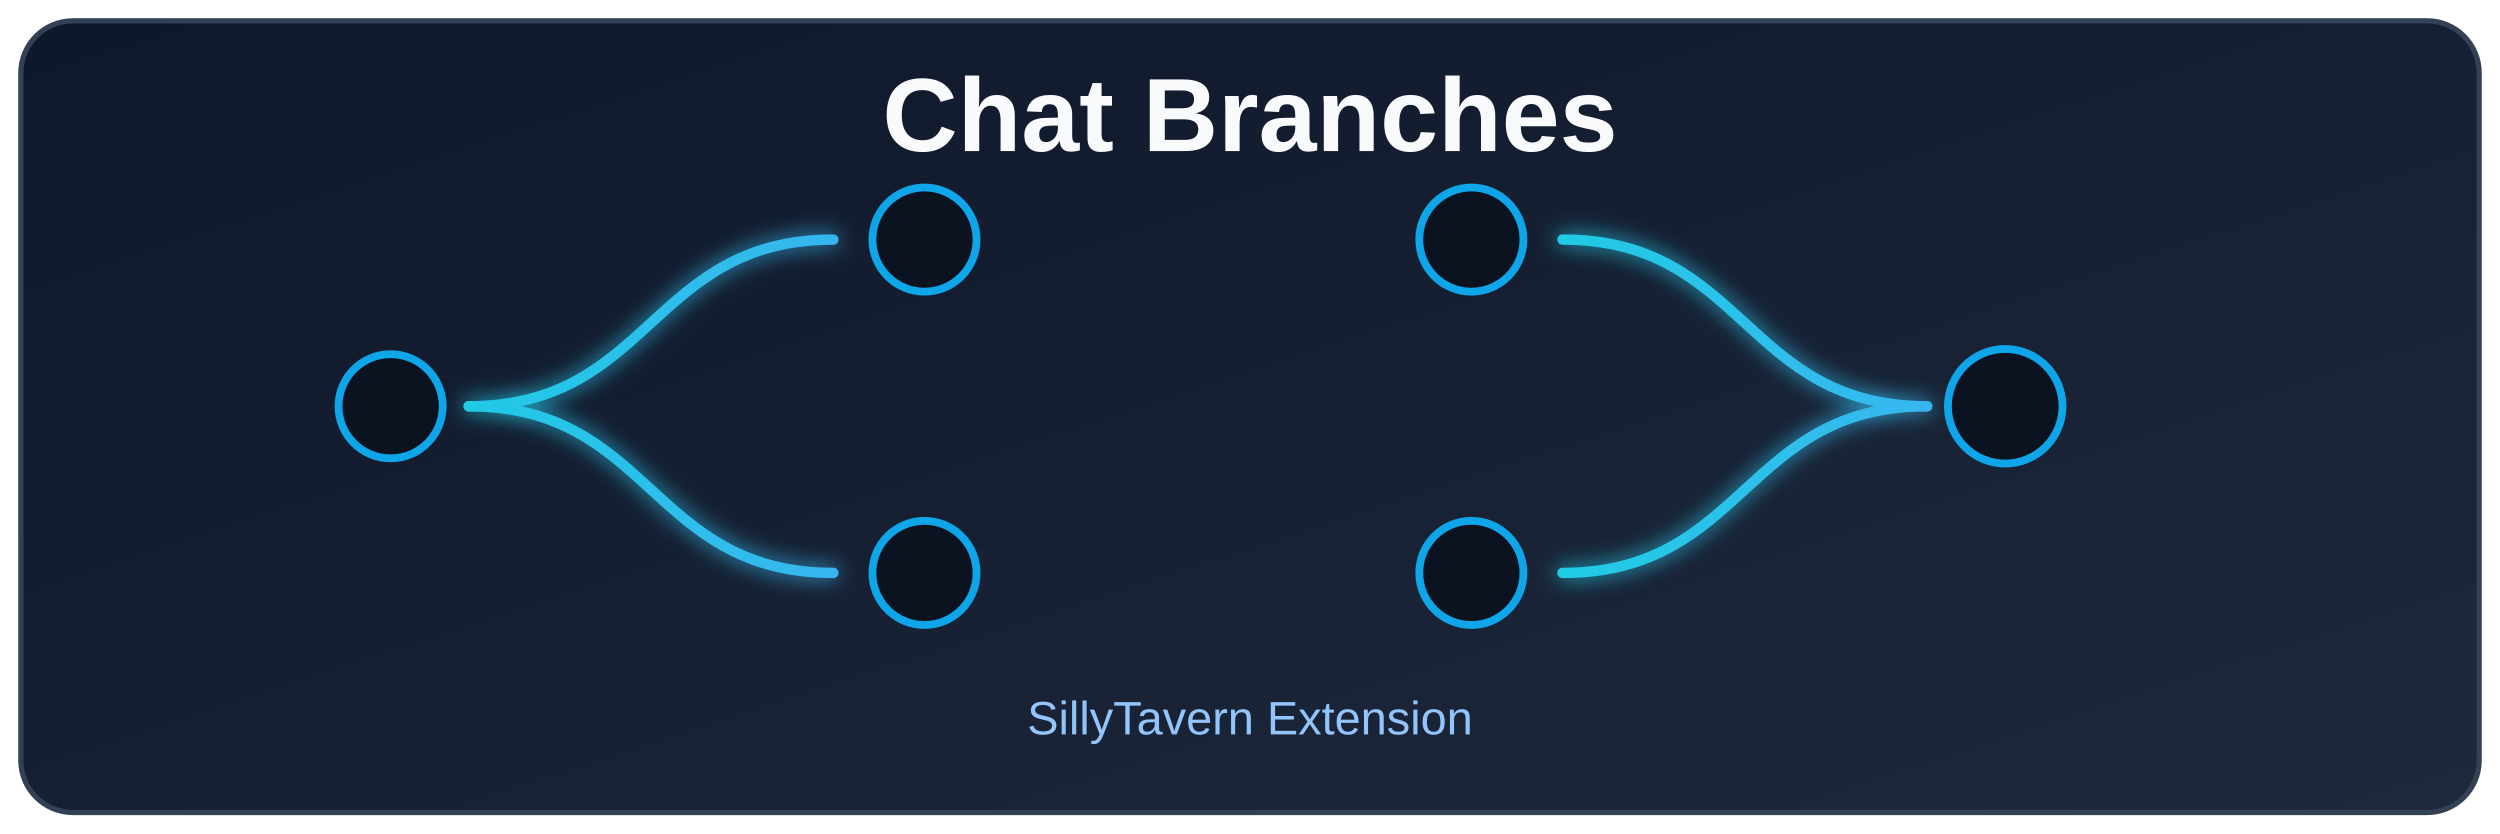
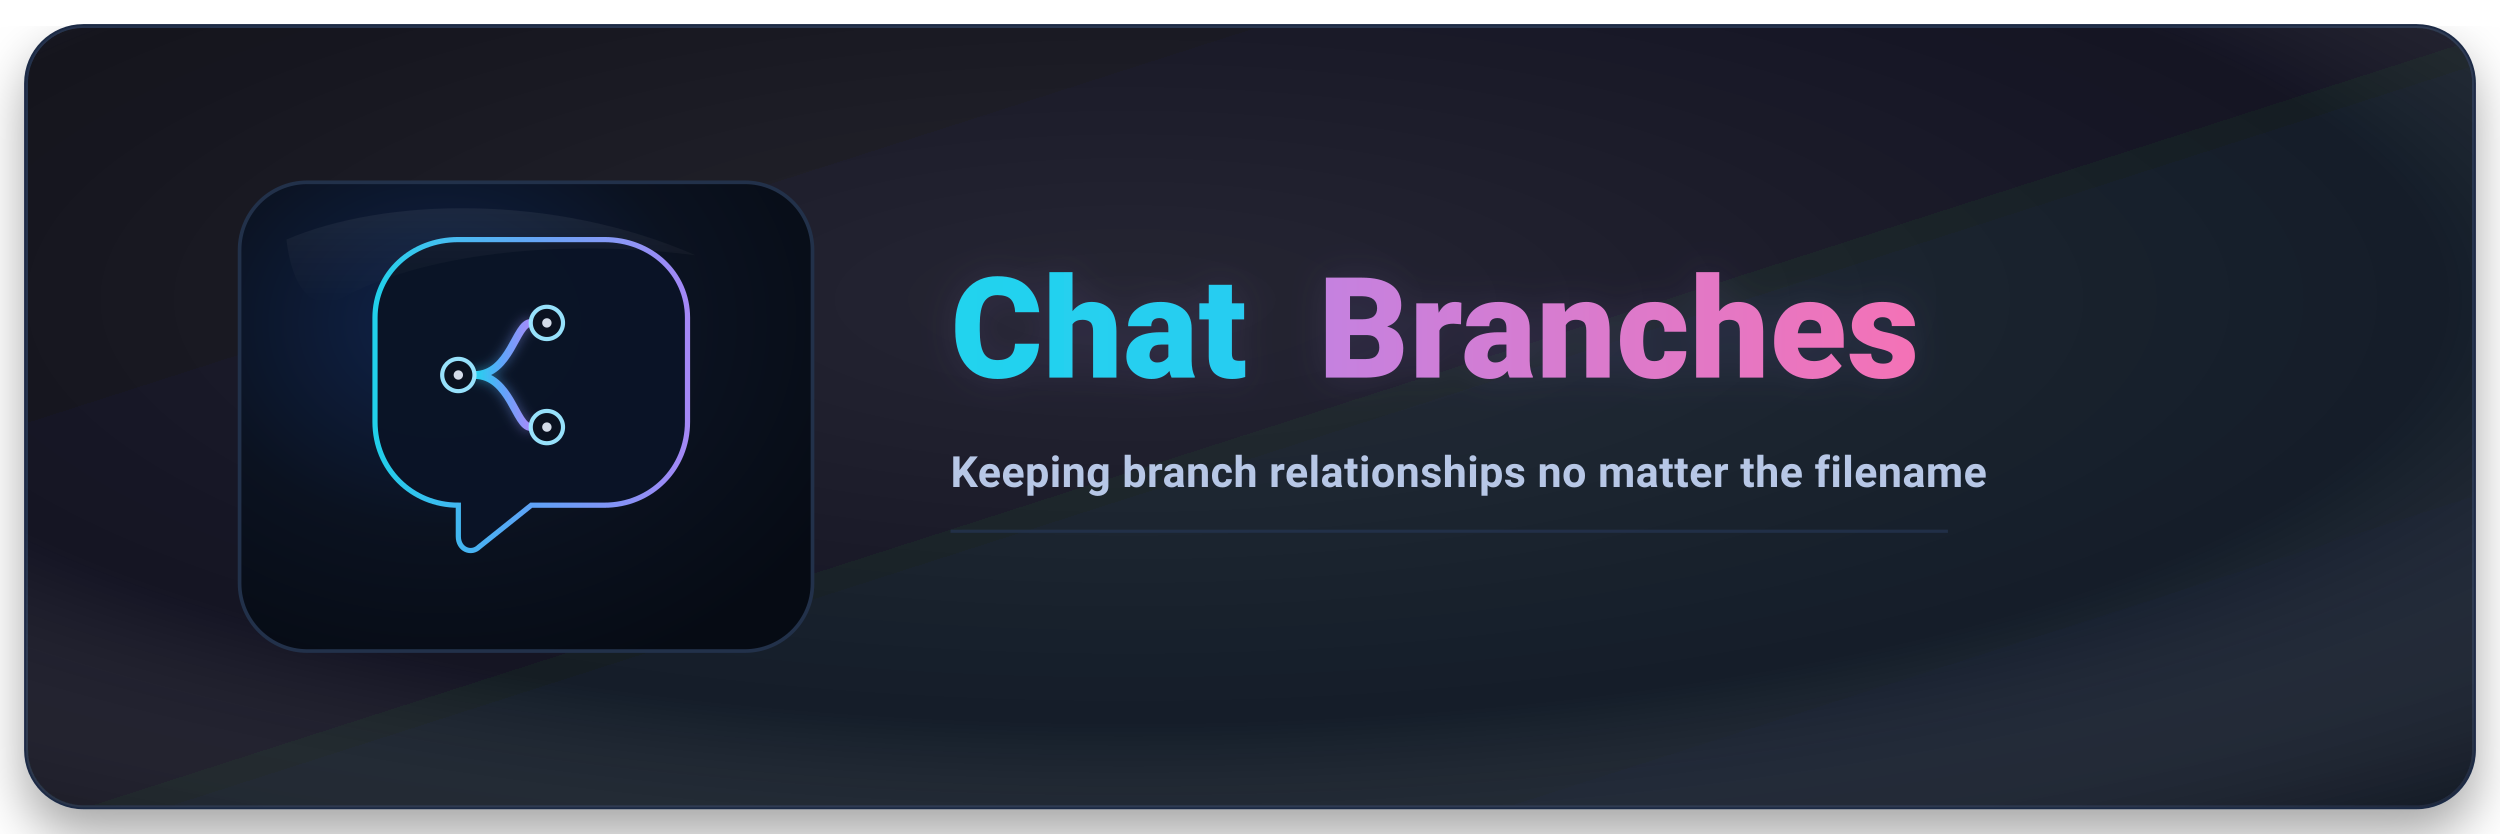
<svg xmlns="http://www.w3.org/2000/svg" width="960" height="320" viewBox="0 0 960 320" role="img" aria-labelledby="title desc">
  <defs>
    <linearGradient id="bg" x1="0" y1="0" x2="1" y2="1">
-       <stop offset="0%" stop-color="#0f172a" />
-       <stop offset="100%" stop-color="#1e293b" />
+       <stop offset="0%" stop-color="#070B14" />
+       <stop offset="55%" stop-color="#0B1220" />
+       <stop offset="100%" stop-color="#0A1428" />
    </linearGradient>
-     <linearGradient id="accent" x1="0" y1="0" x2="1" y2="0">
-       <stop offset="0%" stop-color="#22d3ee" />
-       <stop offset="100%" stop-color="#38bdf8" />
+     <radialGradient id="vignette" cx="45%" cy="35%" r="90%">
+       <stop offset="0%" stop-color="#ffffff" stop-opacity="0.10" />
+       <stop offset="60%" stop-color="#ffffff" stop-opacity="0.03" />
+       <stop offset="100%" stop-color="#000000" stop-opacity="0.35" />
+     </radialGradient>
+     <linearGradient id="toneA" x1="0" y1="0" x2="1" y2="0">
+       <stop offset="0%" stop-color="#22D3EE" />
+       <stop offset="100%" stop-color="#38BDF8" />
    </linearGradient>
-     <filter id="glow" x="-20%" y="-20%" width="140%" height="140%">
-       <feGaussianBlur stdDeviation="4" result="blur" />
+     <linearGradient id="toneB" x1="0" y1="0" x2="1" y2="0">
+       <stop offset="0%" stop-color="#A78BFA" />
+       <stop offset="100%" stop-color="#F472B6" />
+     </linearGradient>
+     <linearGradient id="strokeAccent" x1="0" y1="0" x2="1" y2="0">
+       <stop offset="0%" stop-color="#22D3EE" />
+       <stop offset="50%" stop-color="#60A5FA" />
+       <stop offset="100%" stop-color="#A78BFA" />
+     </linearGradient>
+     <radialGradient id="iconFill" cx="35%" cy="30%" r="80%">
+       <stop offset="0%" stop-color="#0F234A" />
+       <stop offset="55%" stop-color="#0B1220" />
+       <stop offset="100%" stop-color="#060B14" />
+     </radialGradient>
+     <filter id="softGlow" x="-30%" y="-30%" width="160%" height="160%">
+       <feGaussianBlur stdDeviation="2.15" result="b" />
+       <feColorMatrix in="b" type="matrix" values="1 0 0 0 0                 0 1 0 0 0                 0 0 1 0 0                 0 0 0 0.50 0" result="g" />
      <feMerge>
-         <feMergeNode in="blur" />
+         <feMergeNode in="g" />
        <feMergeNode in="SourceGraphic" />
      </feMerge>
    </filter>
+     <filter id="cardShadow" x="-20%" y="-20%" width="140%" height="140%">
+       <feDropShadow dx="0" dy="10" stdDeviation="10" flood-color="#000000" flood-opacity="0.35" />
+     </filter>
+     <filter id="titleGlow" x="-30%" y="-30%" width="160%" height="160%">
+       <feDropShadow dx="0" dy="2" stdDeviation="2.6" flood-color="#38BDF8" flood-opacity="0.22" />
+       <feDropShadow dx="0" dy="0" stdDeviation="7" flood-color="#A78BFA" flood-opacity="0.12" />
+     </filter>
+     <linearGradient id="sheen" x1="0" y1="0" x2="0" y2="1">
+       <stop offset="0%" stop-color="#ffffff" stop-opacity="0.22" />
+       <stop offset="100%" stop-color="#ffffff" stop-opacity="0" />
+     </linearGradient>
  </defs>
-   <rect x="8" y="8" width="944" height="304" rx="20" fill="url(#bg)" stroke="#334155" stroke-width="2" />
-   <g stroke="url(#accent)" stroke-width="4" fill="none" stroke-linecap="round" opacity="0.95" filter="url(#glow)">
-     <path d="M180 156 C250 156, 250 92, 320 92" />
-     <path d="M180 156 C250 156, 250 220, 320 220" />
-     <path d="M390 92 C460 92, 460 92, 530 92" />
-     <path d="M390 220 C460 220, 460 220, 530 220" />
-     <path d="M600 92 C670 92, 670 156, 740 156" />
-     <path d="M600 220 C670 220, 670 156, 740 156" />
+   <rect x="10" y="10" width="940" height="300" rx="22" fill="url(#bg)" stroke="#1F2A44" stroke-width="1.5" filter="url(#cardShadow)" />
+   <rect x="10" y="10" width="940" height="300" rx="22" fill="url(#vignette)" />
+   <g transform="translate(92,70)">
+     <rect x="0" y="0" width="220" height="180" rx="26" fill="url(#iconFill)" stroke="#22314A" stroke-width="1.4" />
+     <path d="M52 52              C52 35, 66 22, 84 22              H140              C158 22, 172 35, 172 52              V92              C172 110, 158 124, 140 124              H112              L92 140              C89 143, 84 141, 84 136              V124              H84              C66 124, 52 110, 52 92              Z" fill="#0A1326" stroke="url(#strokeAccent)" stroke-width="2" opacity="0.98" />
+     <g fill="none" stroke="url(#strokeAccent)" stroke-width="3" stroke-linecap="round" stroke-linejoin="round" filter="url(#softGlow)">
+       <path d="M90.2 74 C104 74, 106 54, 111.8 54" />
+       <path d="M90.2 74 C104 74, 106 94, 111.8 94" />
+     </g>
+     <g stroke="#9AE6FF" stroke-width="1.6" opacity="0.98">
+       <circle cx="84" cy="74" r="6.2" fill="#0B1220" />
+       <circle cx="118" cy="54" r="6.2" fill="#0B1220" />
+       <circle cx="118" cy="94" r="6.2" fill="#0B1220" />
+     </g>
+     <g fill="#EAF2FF" opacity="0.9">
+       <circle cx="84" cy="74" r="1.8" />
+       <circle cx="118" cy="54" r="1.8" />
+       <circle cx="118" cy="94" r="1.8" />
+     </g>
+     <path d="M18 22 C55 6, 120 4, 175 28 C128 22, 74 26, 40 44 C28 51, 20 40, 18 22Z" fill="url(#sheen)" opacity="0.28" />
  </g>
-   <g fill="#e2e8f0" stroke="#0ea5e9" stroke-width="3">
-     <circle cx="150" cy="156" r="20" fill="#0b1220" />
-     <circle cx="355" cy="92" r="20" fill="#0b1220" />
-     <circle cx="355" cy="220" r="20" fill="#0b1220" />
-     <circle cx="565" cy="92" r="20" fill="#0b1220" />
-     <circle cx="565" cy="220" r="20" fill="#0b1220" />
-     <circle cx="770" cy="156" r="22" fill="#0b1220" />
-   </g>
-   <g font-family="Segoe UI, Arial, sans-serif" text-anchor="middle">
-     <text x="480" y="58" font-size="40" font-weight="700" fill="#f8fafc">Chat Branches</text>
-     <text x="480" y="282" font-size="18" fill="#93c5fd">SillyTavern Extension</text>
+   <g font-family="ui-sans-serif, system-ui, -apple-system, Segoe UI, Roboto, Arial, sans-serif">
+     <text x="365" y="145" font-size="54" font-weight="820" letter-spacing="0.2" filter="url(#titleGlow)">
+       <tspan fill="url(#toneA)">Chat</tspan>
+       <tspan dx="14" fill="url(#toneB)">Branches</tspan>
+     </text>
+     <text x="365" y="187" font-size="16.5" font-weight="650" fill="#B7C7E6" letter-spacing="0.18">
+       Keeping branch relationships no matter the filename
+     </text>
+     <path d="M365 204 H748" stroke="#22314A" stroke-width="1.2" opacity="0.9" />
  </g>
</svg>
